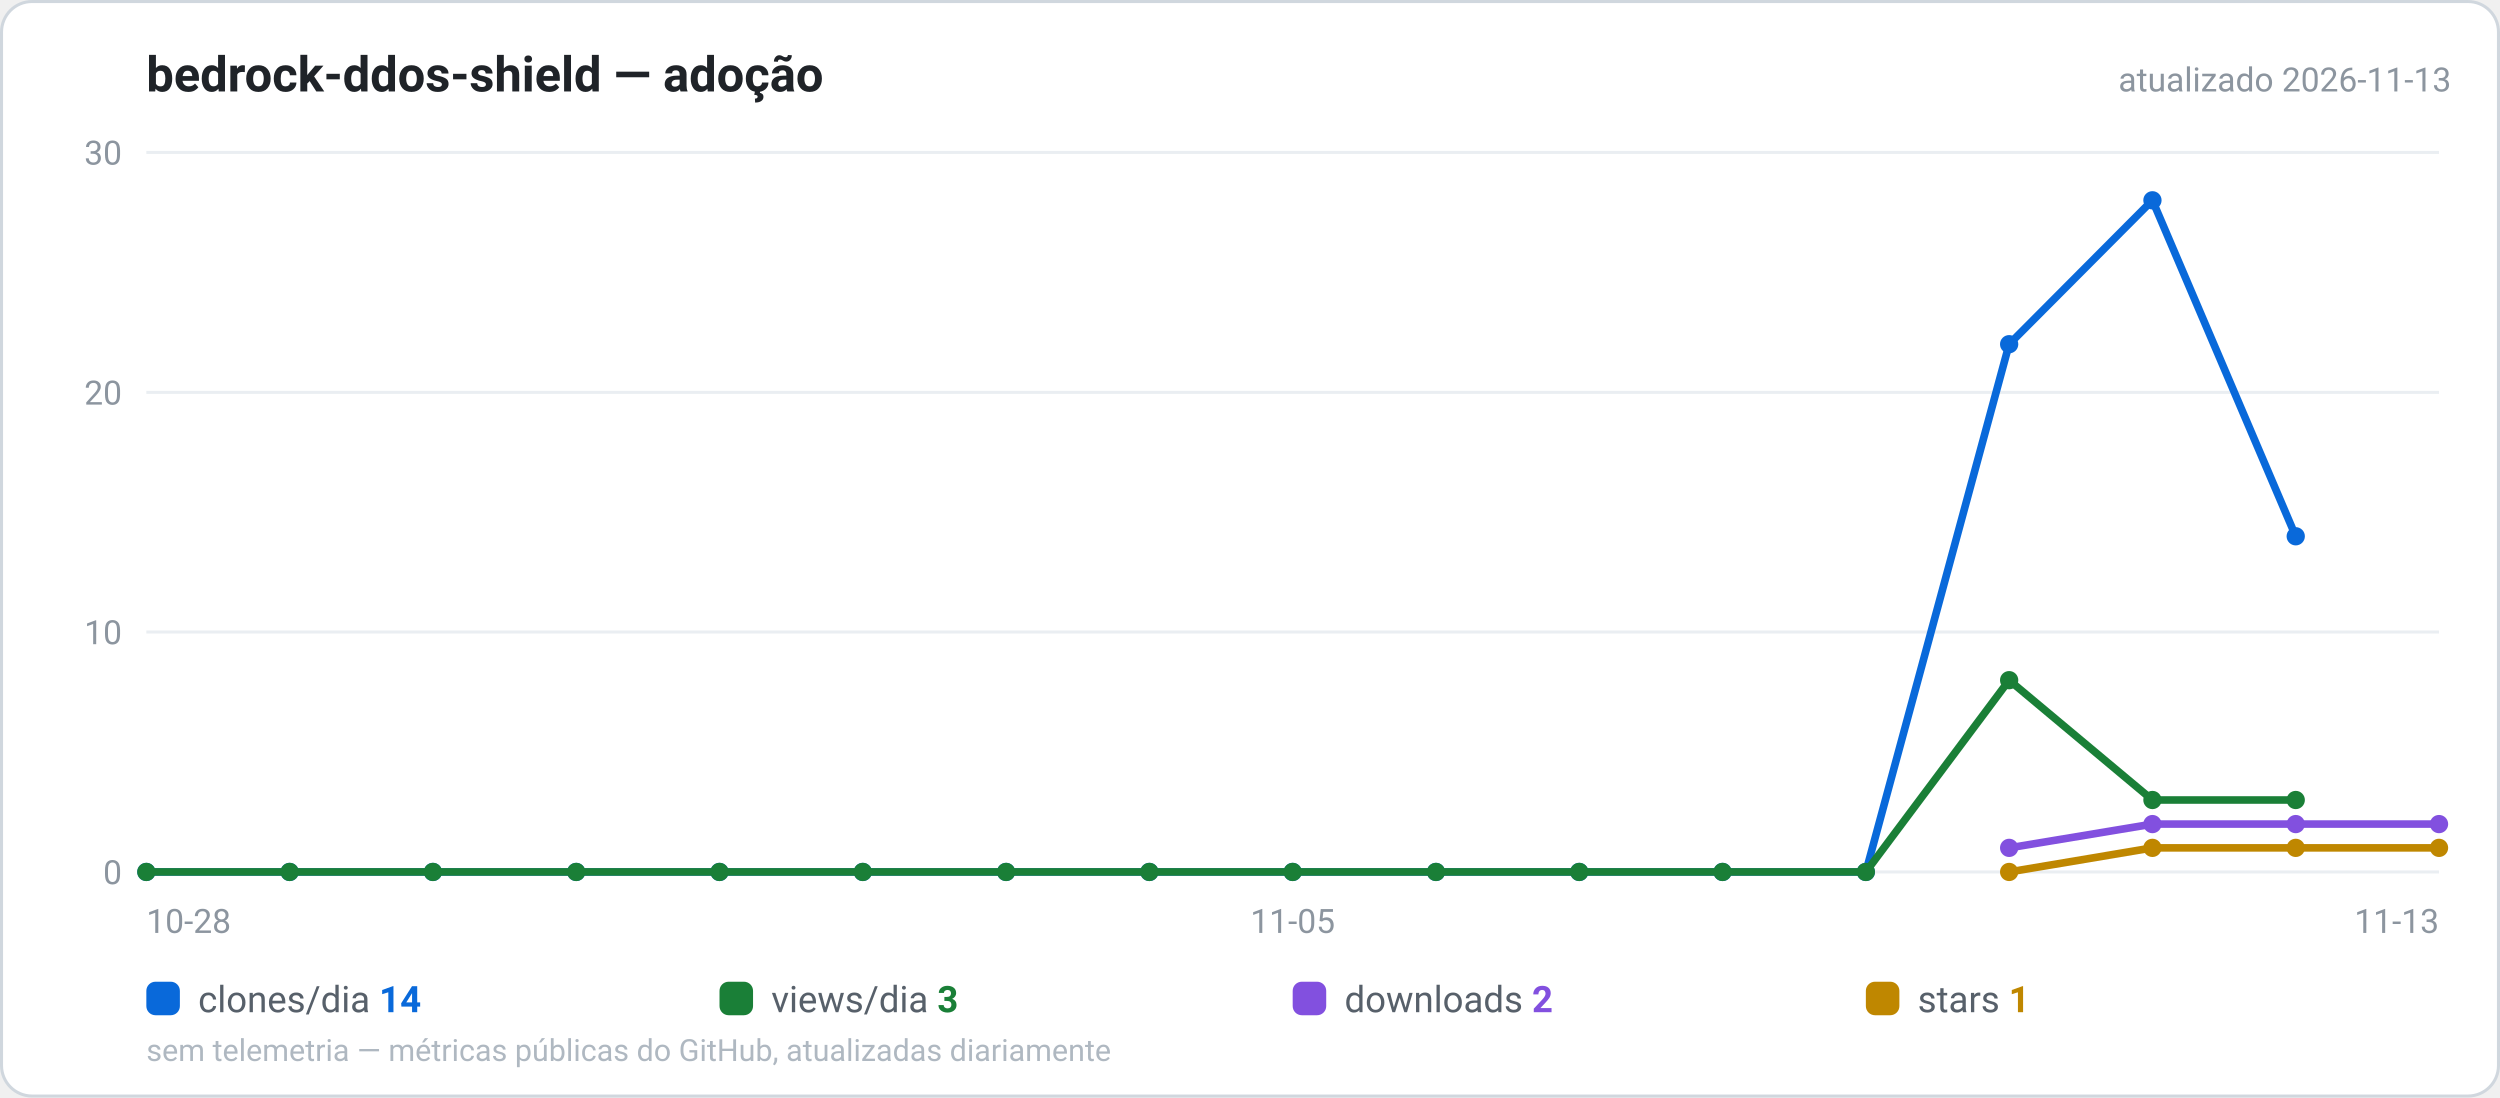
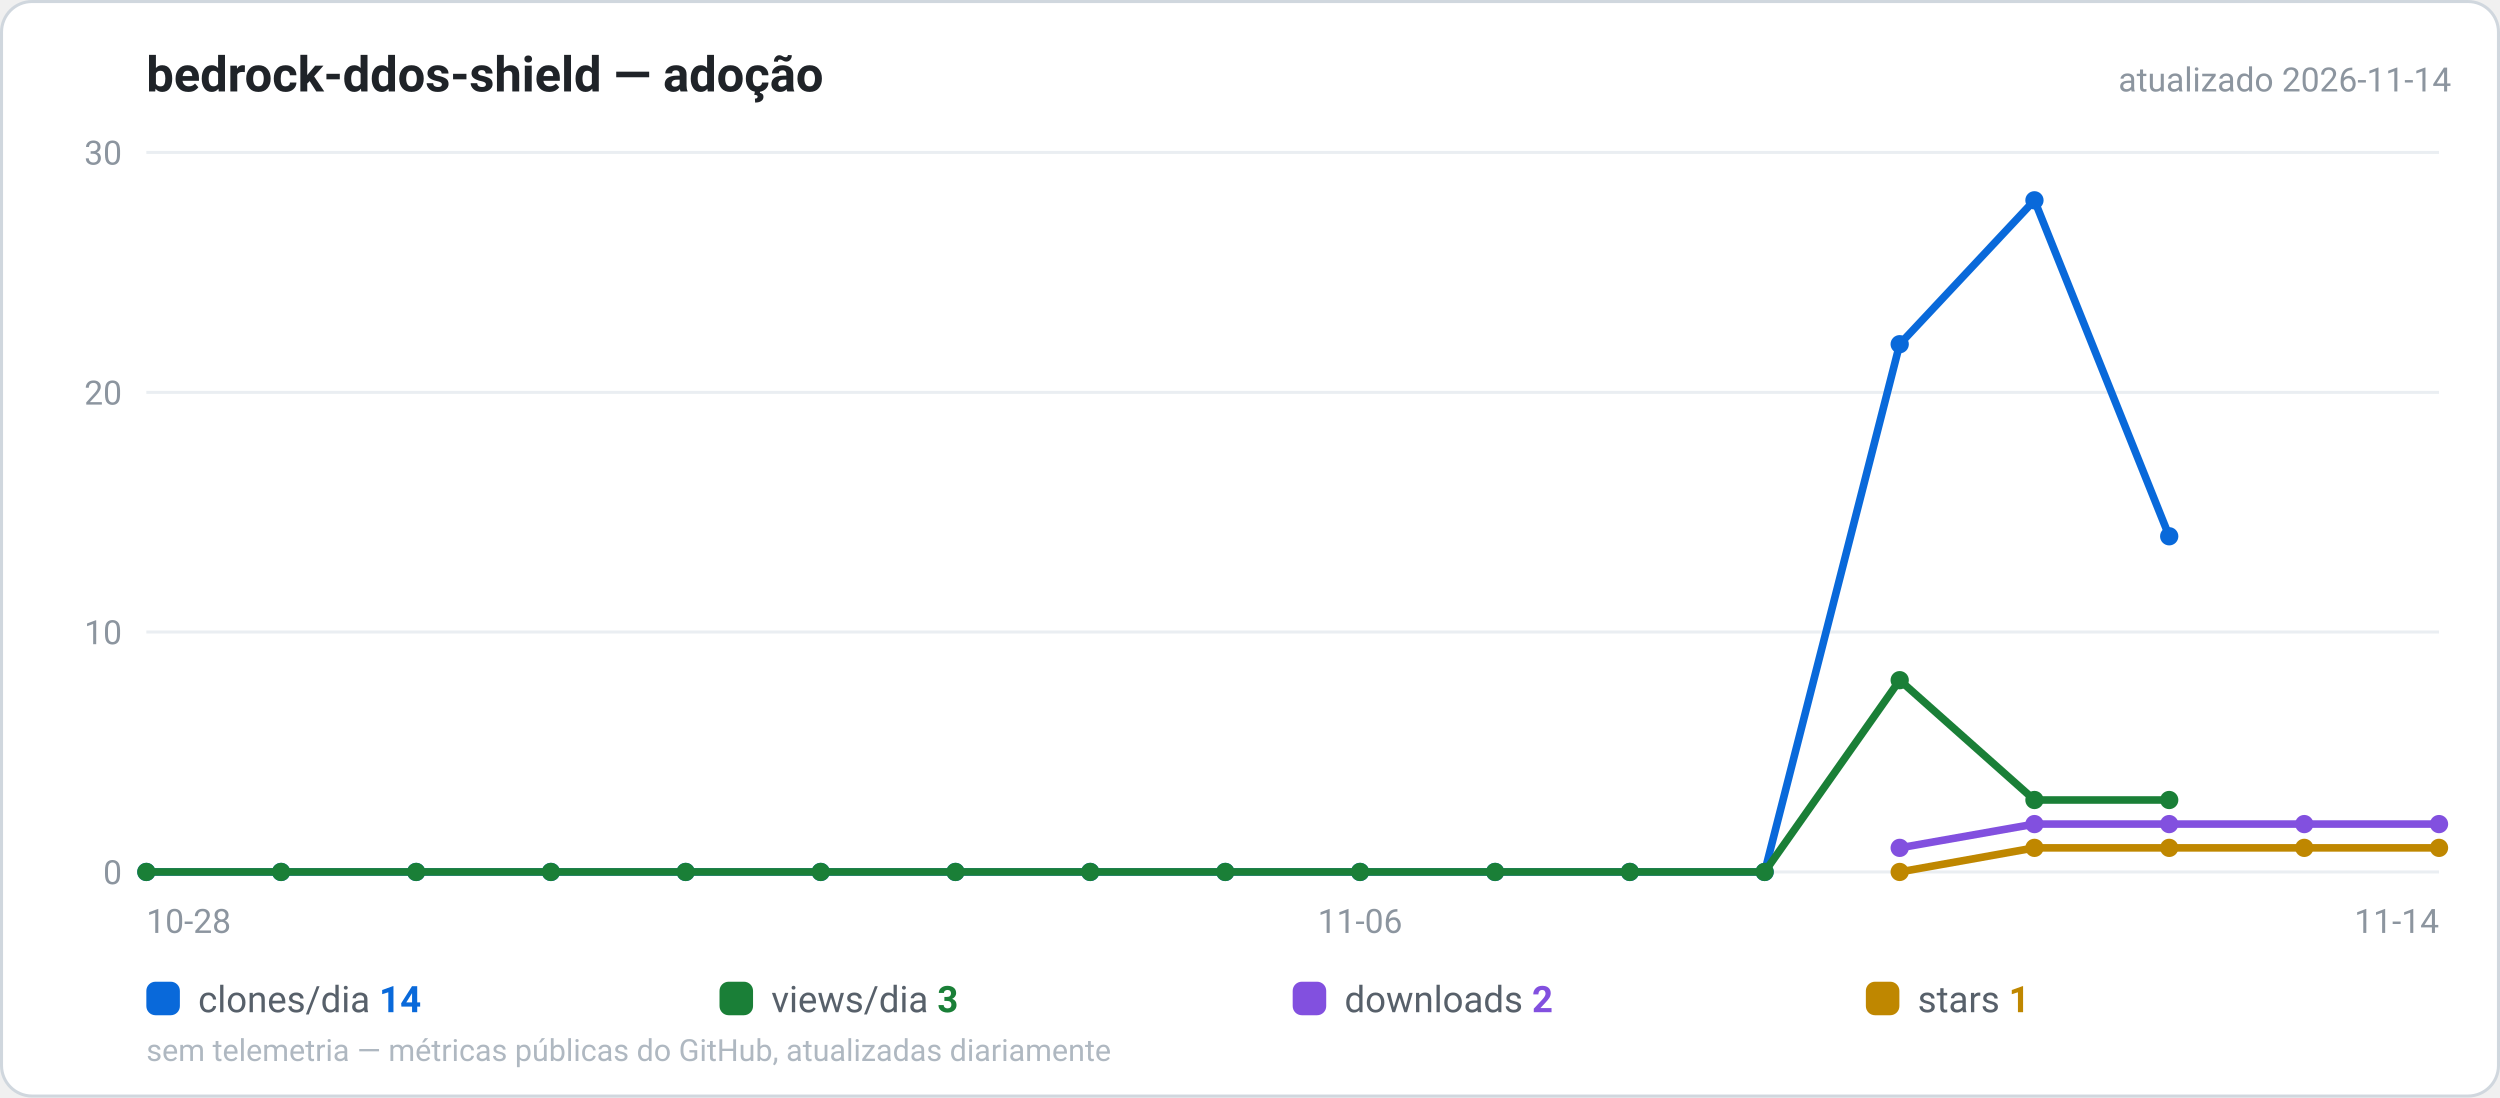
<svg xmlns="http://www.w3.org/2000/svg" width="820" height="360" viewBox="0 0 820 360" font-family="-apple-system,Segoe UI,Roboto,sans-serif">
  <rect x="0.5" y="0.5" width="819" height="359" rx="10" fill="#ffffff" stroke="#d0d7de" />
  <text x="48" y="30" font-size="16" font-weight="700" fill="#1f2328">bedrock-ddos-shield — adoção</text>
-   <text x="804" y="30" font-size="11" fill="#8c959f" text-anchor="end">atualizado 2026-11-13</text>
+   <text x="804" y="30" font-size="11" fill="#8c959f" text-anchor="end">atualizado 2026-11-14</text>
  <line x1="48" y1="286.0" x2="800" y2="286.0" stroke="#eaeef2" />
  <text x="40" y="290.0" font-size="11" fill="#8c959f" text-anchor="end">0</text>
  <line x1="48" y1="207.3" x2="800" y2="207.3" stroke="#eaeef2" />
  <text x="40" y="211.3" font-size="11" fill="#8c959f" text-anchor="end">10</text>
  <line x1="48" y1="128.7" x2="800" y2="128.7" stroke="#eaeef2" />
  <text x="40" y="132.7" font-size="11" fill="#8c959f" text-anchor="end">20</text>
  <line x1="48" y1="50.0" x2="800" y2="50.0" stroke="#eaeef2" />
  <text x="40" y="54.0" font-size="11" fill="#8c959f" text-anchor="end">30</text>
  <text x="48.0" y="306.0" font-size="11" fill="#8c959f" text-anchor="start">10-28</text>
-   <text x="424.0" y="306.0" font-size="11" fill="#8c959f" text-anchor="middle">11-05</text>
-   <text x="800.0" y="306.0" font-size="11" fill="#8c959f" text-anchor="end">11-13</text>
-   <polyline points="48.0,286.0 95.0,286.0 142.0,286.0 189.0,286.0 236.0,286.0 283.0,286.0 330.0,286.0 377.0,286.0 424.0,286.0 471.0,286.0 518.0,286.0 565.0,286.0 612.0,286.0 659.0,112.9 706.0,65.7 753.0,175.9" fill="none" stroke="#0969da" stroke-width="2.5" stroke-linejoin="round" stroke-linecap="round" />
+   <text x="446.1" y="306.0" font-size="11" fill="#8c959f" text-anchor="middle">11-06</text>
+   <text x="800.0" y="306.0" font-size="11" fill="#8c959f" text-anchor="end">11-14</text>
+   <polyline points="48.0,286.0 92.2,286.0 136.5,286.0 180.7,286.0 224.9,286.0 269.2,286.0 313.4,286.0 357.6,286.0 401.9,286.0 446.1,286.0 490.4,286.0 534.6,286.0 578.8,286.0 623.1,112.9 667.3,65.7 711.5,175.9" fill="none" stroke="#0969da" stroke-width="2.5" stroke-linejoin="round" stroke-linecap="round" />
  <circle cx="48.0" cy="286.0" r="3" fill="#0969da" />
-   <circle cx="95.0" cy="286.0" r="3" fill="#0969da" />
-   <circle cx="142.0" cy="286.0" r="3" fill="#0969da" />
-   <circle cx="189.0" cy="286.0" r="3" fill="#0969da" />
-   <circle cx="236.0" cy="286.0" r="3" fill="#0969da" />
-   <circle cx="283.0" cy="286.0" r="3" fill="#0969da" />
-   <circle cx="330.0" cy="286.0" r="3" fill="#0969da" />
-   <circle cx="377.0" cy="286.0" r="3" fill="#0969da" />
-   <circle cx="424.0" cy="286.0" r="3" fill="#0969da" />
-   <circle cx="471.0" cy="286.0" r="3" fill="#0969da" />
-   <circle cx="518.0" cy="286.0" r="3" fill="#0969da" />
-   <circle cx="565.0" cy="286.0" r="3" fill="#0969da" />
-   <circle cx="612.0" cy="286.0" r="3" fill="#0969da" />
-   <circle cx="659.0" cy="112.9" r="3" fill="#0969da" />
-   <circle cx="706.0" cy="65.7" r="3" fill="#0969da" />
-   <circle cx="753.0" cy="175.9" r="3" fill="#0969da" />
-   <polyline points="48.0,286.0 95.0,286.0 142.0,286.0 189.0,286.0 236.0,286.0 283.0,286.0 330.0,286.0 377.0,286.0 424.0,286.0 471.0,286.0 518.0,286.0 565.0,286.0 612.0,286.0 659.0,223.1 706.0,262.4 753.0,262.4" fill="none" stroke="#1a7f37" stroke-width="2.5" stroke-linejoin="round" stroke-linecap="round" />
+   <circle cx="92.2" cy="286.0" r="3" fill="#0969da" />
+   <circle cx="136.5" cy="286.0" r="3" fill="#0969da" />
+   <circle cx="180.7" cy="286.0" r="3" fill="#0969da" />
+   <circle cx="224.9" cy="286.0" r="3" fill="#0969da" />
+   <circle cx="269.2" cy="286.0" r="3" fill="#0969da" />
+   <circle cx="313.4" cy="286.0" r="3" fill="#0969da" />
+   <circle cx="357.6" cy="286.0" r="3" fill="#0969da" />
+   <circle cx="401.9" cy="286.0" r="3" fill="#0969da" />
+   <circle cx="446.1" cy="286.0" r="3" fill="#0969da" />
+   <circle cx="490.4" cy="286.0" r="3" fill="#0969da" />
+   <circle cx="534.6" cy="286.0" r="3" fill="#0969da" />
+   <circle cx="578.8" cy="286.0" r="3" fill="#0969da" />
+   <circle cx="623.1" cy="112.9" r="3" fill="#0969da" />
+   <circle cx="667.3" cy="65.7" r="3" fill="#0969da" />
+   <circle cx="711.5" cy="175.9" r="3" fill="#0969da" />
+   <polyline points="48.0,286.0 92.2,286.0 136.5,286.0 180.7,286.0 224.9,286.0 269.2,286.0 313.4,286.0 357.6,286.0 401.9,286.0 446.1,286.0 490.4,286.0 534.6,286.0 578.8,286.0 623.1,223.1 667.3,262.4 711.5,262.4" fill="none" stroke="#1a7f37" stroke-width="2.5" stroke-linejoin="round" stroke-linecap="round" />
  <circle cx="48.0" cy="286.0" r="3" fill="#1a7f37" />
-   <circle cx="95.0" cy="286.0" r="3" fill="#1a7f37" />
-   <circle cx="142.0" cy="286.0" r="3" fill="#1a7f37" />
-   <circle cx="189.0" cy="286.0" r="3" fill="#1a7f37" />
-   <circle cx="236.0" cy="286.0" r="3" fill="#1a7f37" />
-   <circle cx="283.0" cy="286.0" r="3" fill="#1a7f37" />
-   <circle cx="330.0" cy="286.0" r="3" fill="#1a7f37" />
-   <circle cx="377.0" cy="286.0" r="3" fill="#1a7f37" />
-   <circle cx="424.0" cy="286.0" r="3" fill="#1a7f37" />
-   <circle cx="471.0" cy="286.0" r="3" fill="#1a7f37" />
-   <circle cx="518.0" cy="286.0" r="3" fill="#1a7f37" />
-   <circle cx="565.0" cy="286.0" r="3" fill="#1a7f37" />
-   <circle cx="612.0" cy="286.0" r="3" fill="#1a7f37" />
-   <circle cx="659.0" cy="223.1" r="3" fill="#1a7f37" />
-   <circle cx="706.0" cy="262.4" r="3" fill="#1a7f37" />
-   <circle cx="753.0" cy="262.4" r="3" fill="#1a7f37" />
-   <polyline points="659.0,278.1 706.0,270.3 753.0,270.3 800.0,270.3" fill="none" stroke="#8250df" stroke-width="2.5" stroke-linejoin="round" stroke-linecap="round" />
-   <circle cx="659.0" cy="278.1" r="3" fill="#8250df" />
-   <circle cx="706.0" cy="270.3" r="3" fill="#8250df" />
-   <circle cx="753.0" cy="270.3" r="3" fill="#8250df" />
+   <circle cx="92.2" cy="286.0" r="3" fill="#1a7f37" />
+   <circle cx="136.5" cy="286.0" r="3" fill="#1a7f37" />
+   <circle cx="180.7" cy="286.0" r="3" fill="#1a7f37" />
+   <circle cx="224.9" cy="286.0" r="3" fill="#1a7f37" />
+   <circle cx="269.2" cy="286.0" r="3" fill="#1a7f37" />
+   <circle cx="313.4" cy="286.0" r="3" fill="#1a7f37" />
+   <circle cx="357.6" cy="286.0" r="3" fill="#1a7f37" />
+   <circle cx="401.9" cy="286.0" r="3" fill="#1a7f37" />
+   <circle cx="446.1" cy="286.0" r="3" fill="#1a7f37" />
+   <circle cx="490.4" cy="286.0" r="3" fill="#1a7f37" />
+   <circle cx="534.6" cy="286.0" r="3" fill="#1a7f37" />
+   <circle cx="578.8" cy="286.0" r="3" fill="#1a7f37" />
+   <circle cx="623.1" cy="223.1" r="3" fill="#1a7f37" />
+   <circle cx="667.3" cy="262.4" r="3" fill="#1a7f37" />
+   <circle cx="711.5" cy="262.4" r="3" fill="#1a7f37" />
+   <polyline points="623.1,278.1 667.3,270.3 711.5,270.3 755.8,270.3 800.0,270.3" fill="none" stroke="#8250df" stroke-width="2.5" stroke-linejoin="round" stroke-linecap="round" />
+   <circle cx="623.1" cy="278.1" r="3" fill="#8250df" />
+   <circle cx="667.3" cy="270.3" r="3" fill="#8250df" />
+   <circle cx="711.5" cy="270.3" r="3" fill="#8250df" />
+   <circle cx="755.8" cy="270.3" r="3" fill="#8250df" />
  <circle cx="800.0" cy="270.3" r="3" fill="#8250df" />
-   <polyline points="659.0,286.0 706.0,278.1 753.0,278.1 800.0,278.1" fill="none" stroke="#bf8700" stroke-width="2.5" stroke-linejoin="round" stroke-linecap="round" />
-   <circle cx="659.0" cy="286.0" r="3" fill="#bf8700" />
-   <circle cx="706.0" cy="278.1" r="3" fill="#bf8700" />
-   <circle cx="753.0" cy="278.1" r="3" fill="#bf8700" />
+   <polyline points="623.1,286.0 667.3,278.1 711.5,278.1 755.8,278.1 800.0,278.1" fill="none" stroke="#bf8700" stroke-width="2.5" stroke-linejoin="round" stroke-linecap="round" />
+   <circle cx="623.1" cy="286.0" r="3" fill="#bf8700" />
+   <circle cx="667.3" cy="278.1" r="3" fill="#bf8700" />
+   <circle cx="711.5" cy="278.1" r="3" fill="#bf8700" />
+   <circle cx="755.8" cy="278.1" r="3" fill="#bf8700" />
  <circle cx="800.0" cy="278.1" r="3" fill="#bf8700" />
  <rect x="48.0" y="322.0" width="11" height="11" rx="3" fill="#0969da" />
  <text x="65.0" y="332.0" font-size="12" fill="#57606a">clones/dia <tspan font-weight="700" fill="#0969da">14</tspan>
  </text>
  <rect x="236.0" y="322.0" width="11" height="11" rx="3" fill="#1a7f37" />
  <text x="253.0" y="332.0" font-size="12" fill="#57606a">views/dia <tspan font-weight="700" fill="#1a7f37">3</tspan>
  </text>
  <rect x="424.0" y="322.0" width="11" height="11" rx="3" fill="#8250df" />
  <text x="441.0" y="332.0" font-size="12" fill="#57606a">downloads <tspan font-weight="700" fill="#8250df">2</tspan>
  </text>
  <rect x="612.0" y="322.0" width="11" height="11" rx="3" fill="#bf8700" />
  <text x="629.0" y="332.0" font-size="12" fill="#57606a">stars <tspan font-weight="700" fill="#bf8700">1</tspan>
  </text>
  <text x="48" y="348" font-size="10" fill="#afb8c1">sem telemetria — métricas públicas do GitHub, atualizadas diariamente</text>
</svg>
